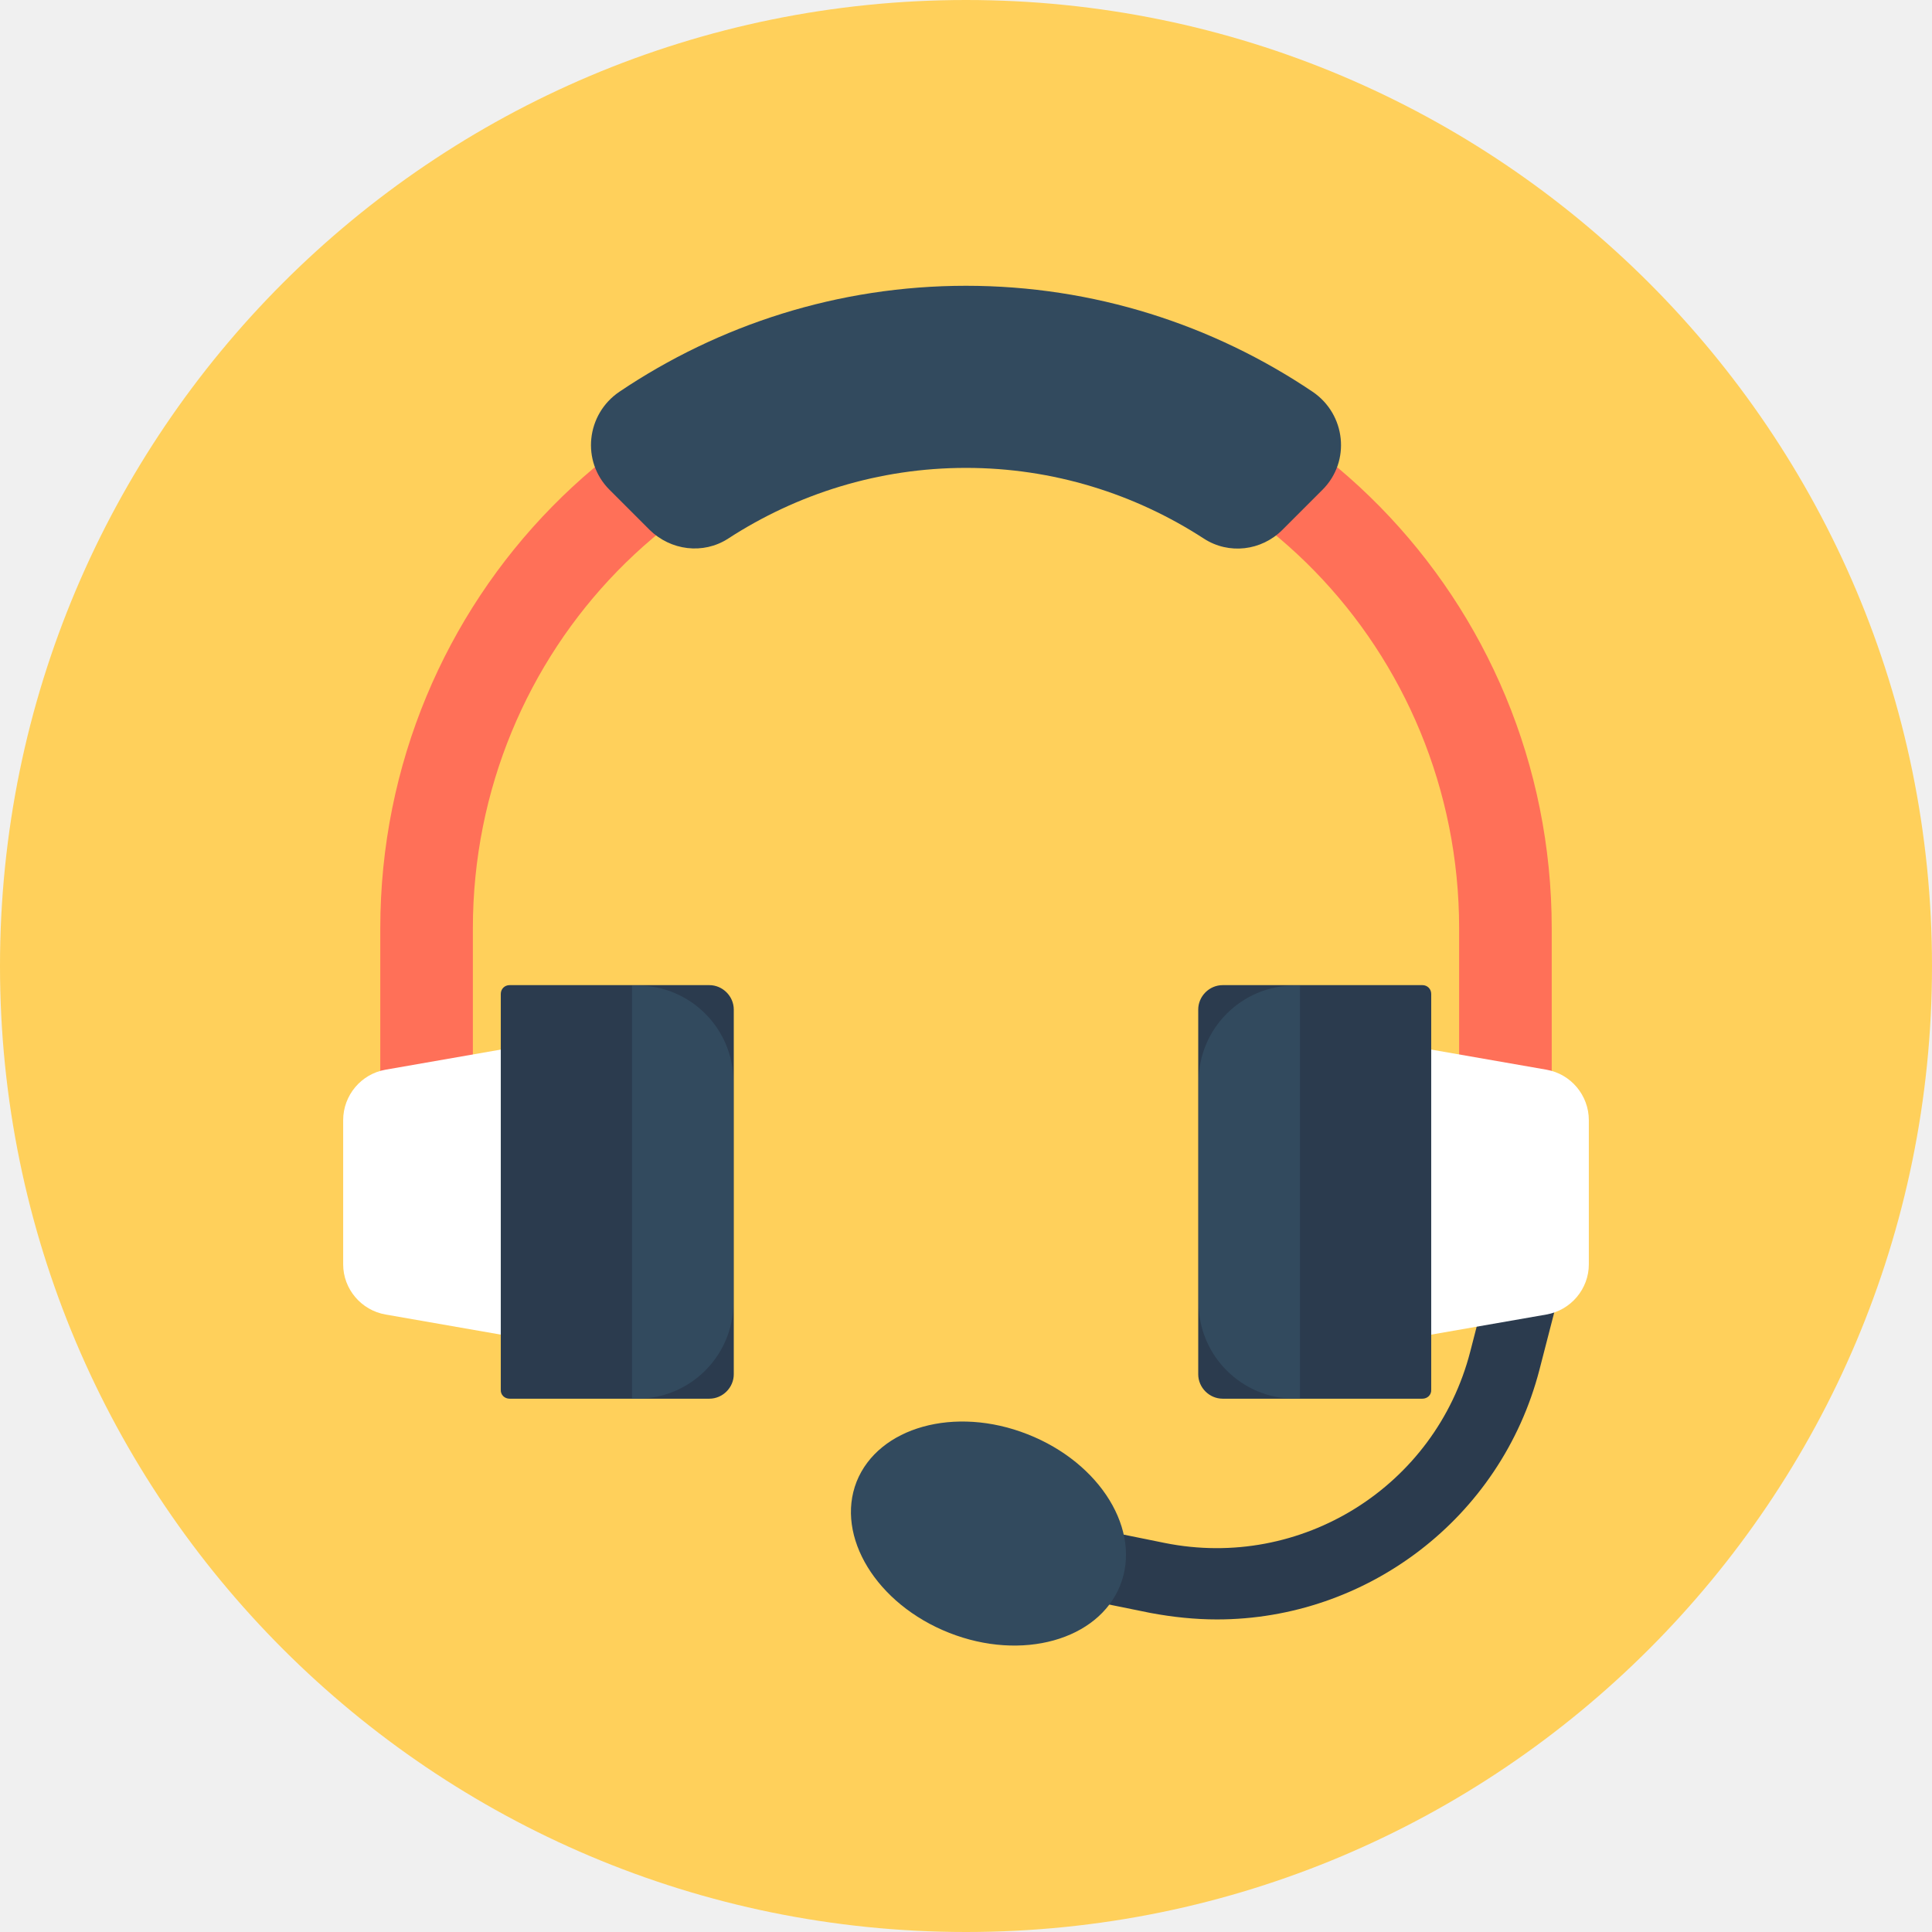
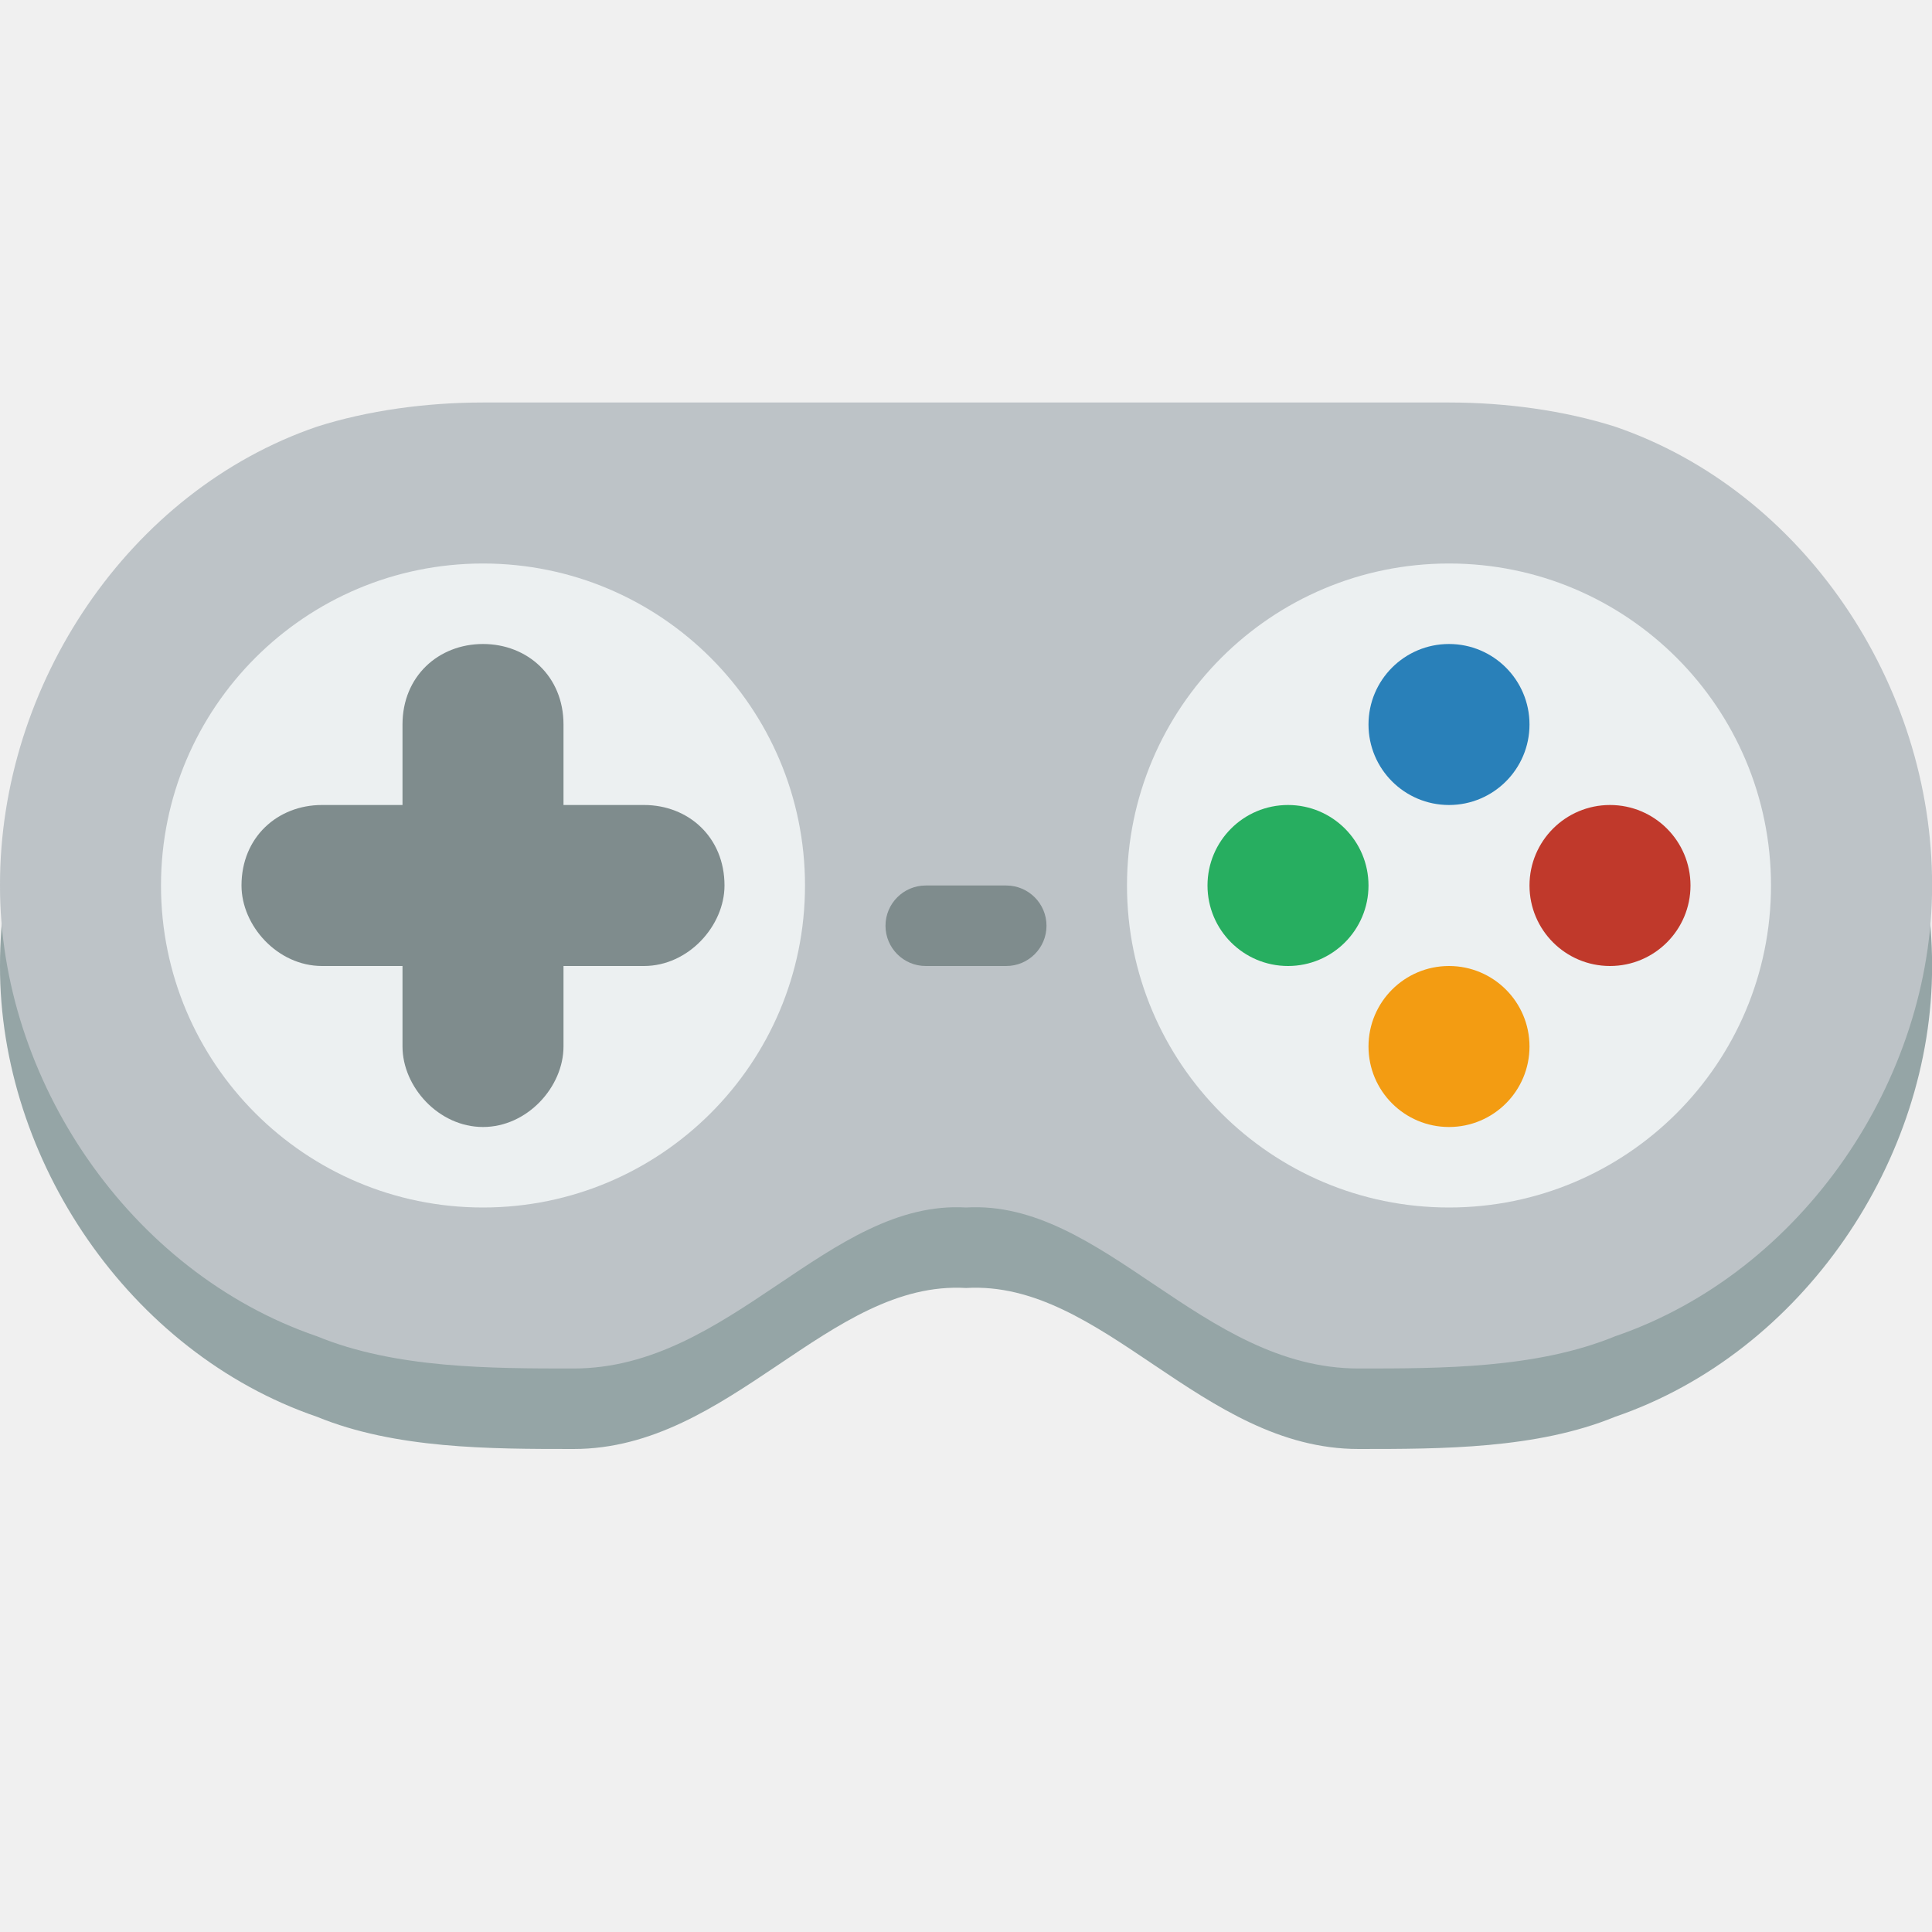
- <svg xmlns="http://www.w3.org/2000/svg" version="1.1" id="Layer_1" x="0px" y="0px" viewBox="0 0 505 505" style="enable-background:new 0 0 505 505;" xml:space="preserve">
-   <circle style="fill:#FFD05B;" cx="252.5" cy="252.5" r="252.5" />
-   <path style="fill:#2B3B4E;" d="M318.1,423.3c-5.7,0-11.5-0.6-17.4-1.7l-60.1-12.2l3.7-18.3l60.1,12.2c35.7,7.2,70.8-14.7,79.9-50  l6.4-24.8l18.1,4.7l-6.4,24.8C392.3,397,357.1,423.3,318.1,423.3z" />
-   <path style="fill:#FF7058;" d="M405.6,300.6h-24.2v-57.9c0-72.9-57.8-132.2-128.9-132.2s-128.9,59.3-128.9,132.2v57.9H99.4v-57.9  c0-86,68.7-156,153.1-156s153.1,70,153.1,156V300.6z" />
-   <path style="fill:#324A5E;" d="M345.7,128l-10.5,10.5c-5.5,5.5-14,6.5-20.5,2.3c-18-11.7-39.4-18.5-62.2-18.5s-44.2,6.8-62.2,18.5  c-6.5,4.2-15,3.1-20.5-2.3L159.3,128c-7.4-7.4-6.1-19.7,2.6-25.6c26-17.5,57.2-27.7,90.6-27.7s64.6,10.2,90.6,27.7  C351.8,108.3,353.1,120.6,345.7,128z" />
-   <path style="fill:#FFFFFF;" d="M404.2,343.6l-36.1,6.3v-76.6l36.1,6.3c6.4,1.1,11.1,6.7,11.1,13.2v37.7  C415.3,336.9,410.6,342.5,404.2,343.6z" />
-   <path style="fill:#2B3B4E;" d="M371.8,365.6h-52.2c-3.5,0-6.4-2.9-6.4-6.4v-95.3c0-3.5,2.9-6.4,6.4-6.4h52.2c1.3,0,2.3,1,2.3,2.3  v103.4C374.2,364.6,373.1,365.6,371.8,365.6z" />
-   <path style="fill:#324A5E;" d="M339.8,257.6h-1.4c-13.9,0-25.1,11.3-25.1,25.1v57.8c0,13.9,11.3,25.1,25.1,25.1h1.4V257.6z" />
-   <path style="fill:#FFFFFF;" d="M100.8,343.6l36.1,6.3v-76.6l-36.1,6.3c-6.4,1.1-11.1,6.7-11.1,13.2v37.7  C89.7,336.9,94.4,342.5,100.8,343.6z" />
-   <path style="fill:#2B3B4E;" d="M133.2,365.6h52.2c3.5,0,6.4-2.9,6.4-6.4v-95.3c0-3.5-2.9-6.4-6.4-6.4h-52.2c-1.3,0-2.3,1-2.3,2.3  v103.4C130.8,364.6,131.9,365.6,133.2,365.6z" />
-   <g>
-     <path style="fill:#324A5E;" d="M165.2,257.6h1.4c13.9,0,25.1,11.3,25.1,25.1v57.8c0,13.9-11.3,25.1-25.1,25.1h-1.4V257.6z" />
-     <path style="fill:#324A5E;" d="M292.8,414.4c-5.7,14.3-25.7,19.9-44.7,12.4s-29.8-25.2-24.2-39.5c5.7-14.3,25.7-19.9,44.7-12.4   C287.7,382.4,298.5,400.1,292.8,414.4z" />
+ <svg xmlns="http://www.w3.org/2000/svg" width="24px" height="24px" viewBox="0 0 24 24" version="1.1">
+   <g transform="translate(0 -1028.4)">
+     <path d="m6 1034.4c-0.707 0-1.435 0.1-2.062 0.3-2.337 0.8-3.943 3.2-3.938 5.7-0.005 2.4 1.601 4.8 3.938 5.6 0.975 0.4 2.156 0.4 3.188 0.4 1.95 0 3.172-2.1 4.875-2 1.703-0.1 2.925 2 4.875 2 1.031 0 2.213 0 3.187-0.4 2.337-0.8 3.943-3.2 3.938-5.6 0.005-2.5-1.601-4.9-3.938-5.7-0.631-0.2-1.354-0.3-2.062-0.3h-1.125-9.75-0.781z" fill="#95a5a6" />
+     <path d="m6 1033.4c-0.707 0-1.435 0.1-2.062 0.3-2.337 0.8-3.943 3.2-3.938 5.7-0.005 2.4 1.601 4.8 3.938 5.6 0.975 0.4 2.156 0.4 3.188 0.4 1.95 0 3.172-2.1 4.875-2 1.703-0.1 2.925 2 4.875 2 1.031 0 2.213 0 3.187-0.4 2.337-0.8 3.943-3.2 3.938-5.6 0.005-2.5-1.601-4.9-3.938-5.7-0.631-0.2-1.354-0.3-2.062-0.3h-1.125-9.75-0.781z" fill="#bdc3c7" />
+     <path d="m11 11a4 4 0 1 1 -8 0 4 4 0 1 1 8 0z" transform="translate(-1 1028.4)" fill="#ecf0f1" />
+     <path d="m6 1036.4c-0.552 0-1 0.4-1 1v1h-1c-0.552 0-1 0.4-1 1 0 0.5 0.448 1 1 1h1v1c0 0.5 0.448 1 1 1s1-0.5 1-1v-1h1c0.552 0 1-0.5 1-1 0-0.6-0.448-1-1-1h-1v-1c0-0.6-0.448-1-1-1z" fill="#7f8c8d" />
+     <path d="m11 11a4 4 0 1 1 -8 0 4 4 0 1 1 8 0z" transform="translate(11 1028.4)" fill="#ecf0f1" />
+     <path d="m16 10a1 1 0 1 1 -2 0 1 1 0 1 1 2 0z" transform="translate(1 1029.4)" fill="#27ae60" />
+     <path d="m16 10a1 1 0 1 1 -2 0 1 1 0 1 1 2 0z" transform="translate(3 1031.4)" fill="#f39c12" />
+     <path d="m16 10a1 1 0 1 1 -2 0 1 1 0 1 1 2 0z" transform="translate(3 1027.4)" fill="#2980b9" />
+     <path d="m16 10a1 1 0 1 1 -2 0 1 1 0 1 1 2 0z" transform="translate(5 1029.4)" fill="#c0392b" />
+     <path d="m11.5 11c-0.276 0-0.5 0.224-0.5 0.5s0.224 0.5 0.5 0.5h1c0.276 0 0.5-0.224 0.5-0.5s-0.224-0.5-0.5-0.5h-1z" transform="translate(0 1028.4)" fill="#7f8c8d" />
  </g>
-   <g>
- </g>
-   <g>
- </g>
-   <g>
- </g>
-   <g>
- </g>
-   <g>
- </g>
-   <g>
- </g>
-   <g>
- </g>
-   <g>
- </g>
-   <g>
- </g>
-   <g>
- </g>
-   <g>
- </g>
-   <g>
- </g>
-   <g>
- </g>
-   <g>
- </g>
-   <g>
- </g>
</svg>
